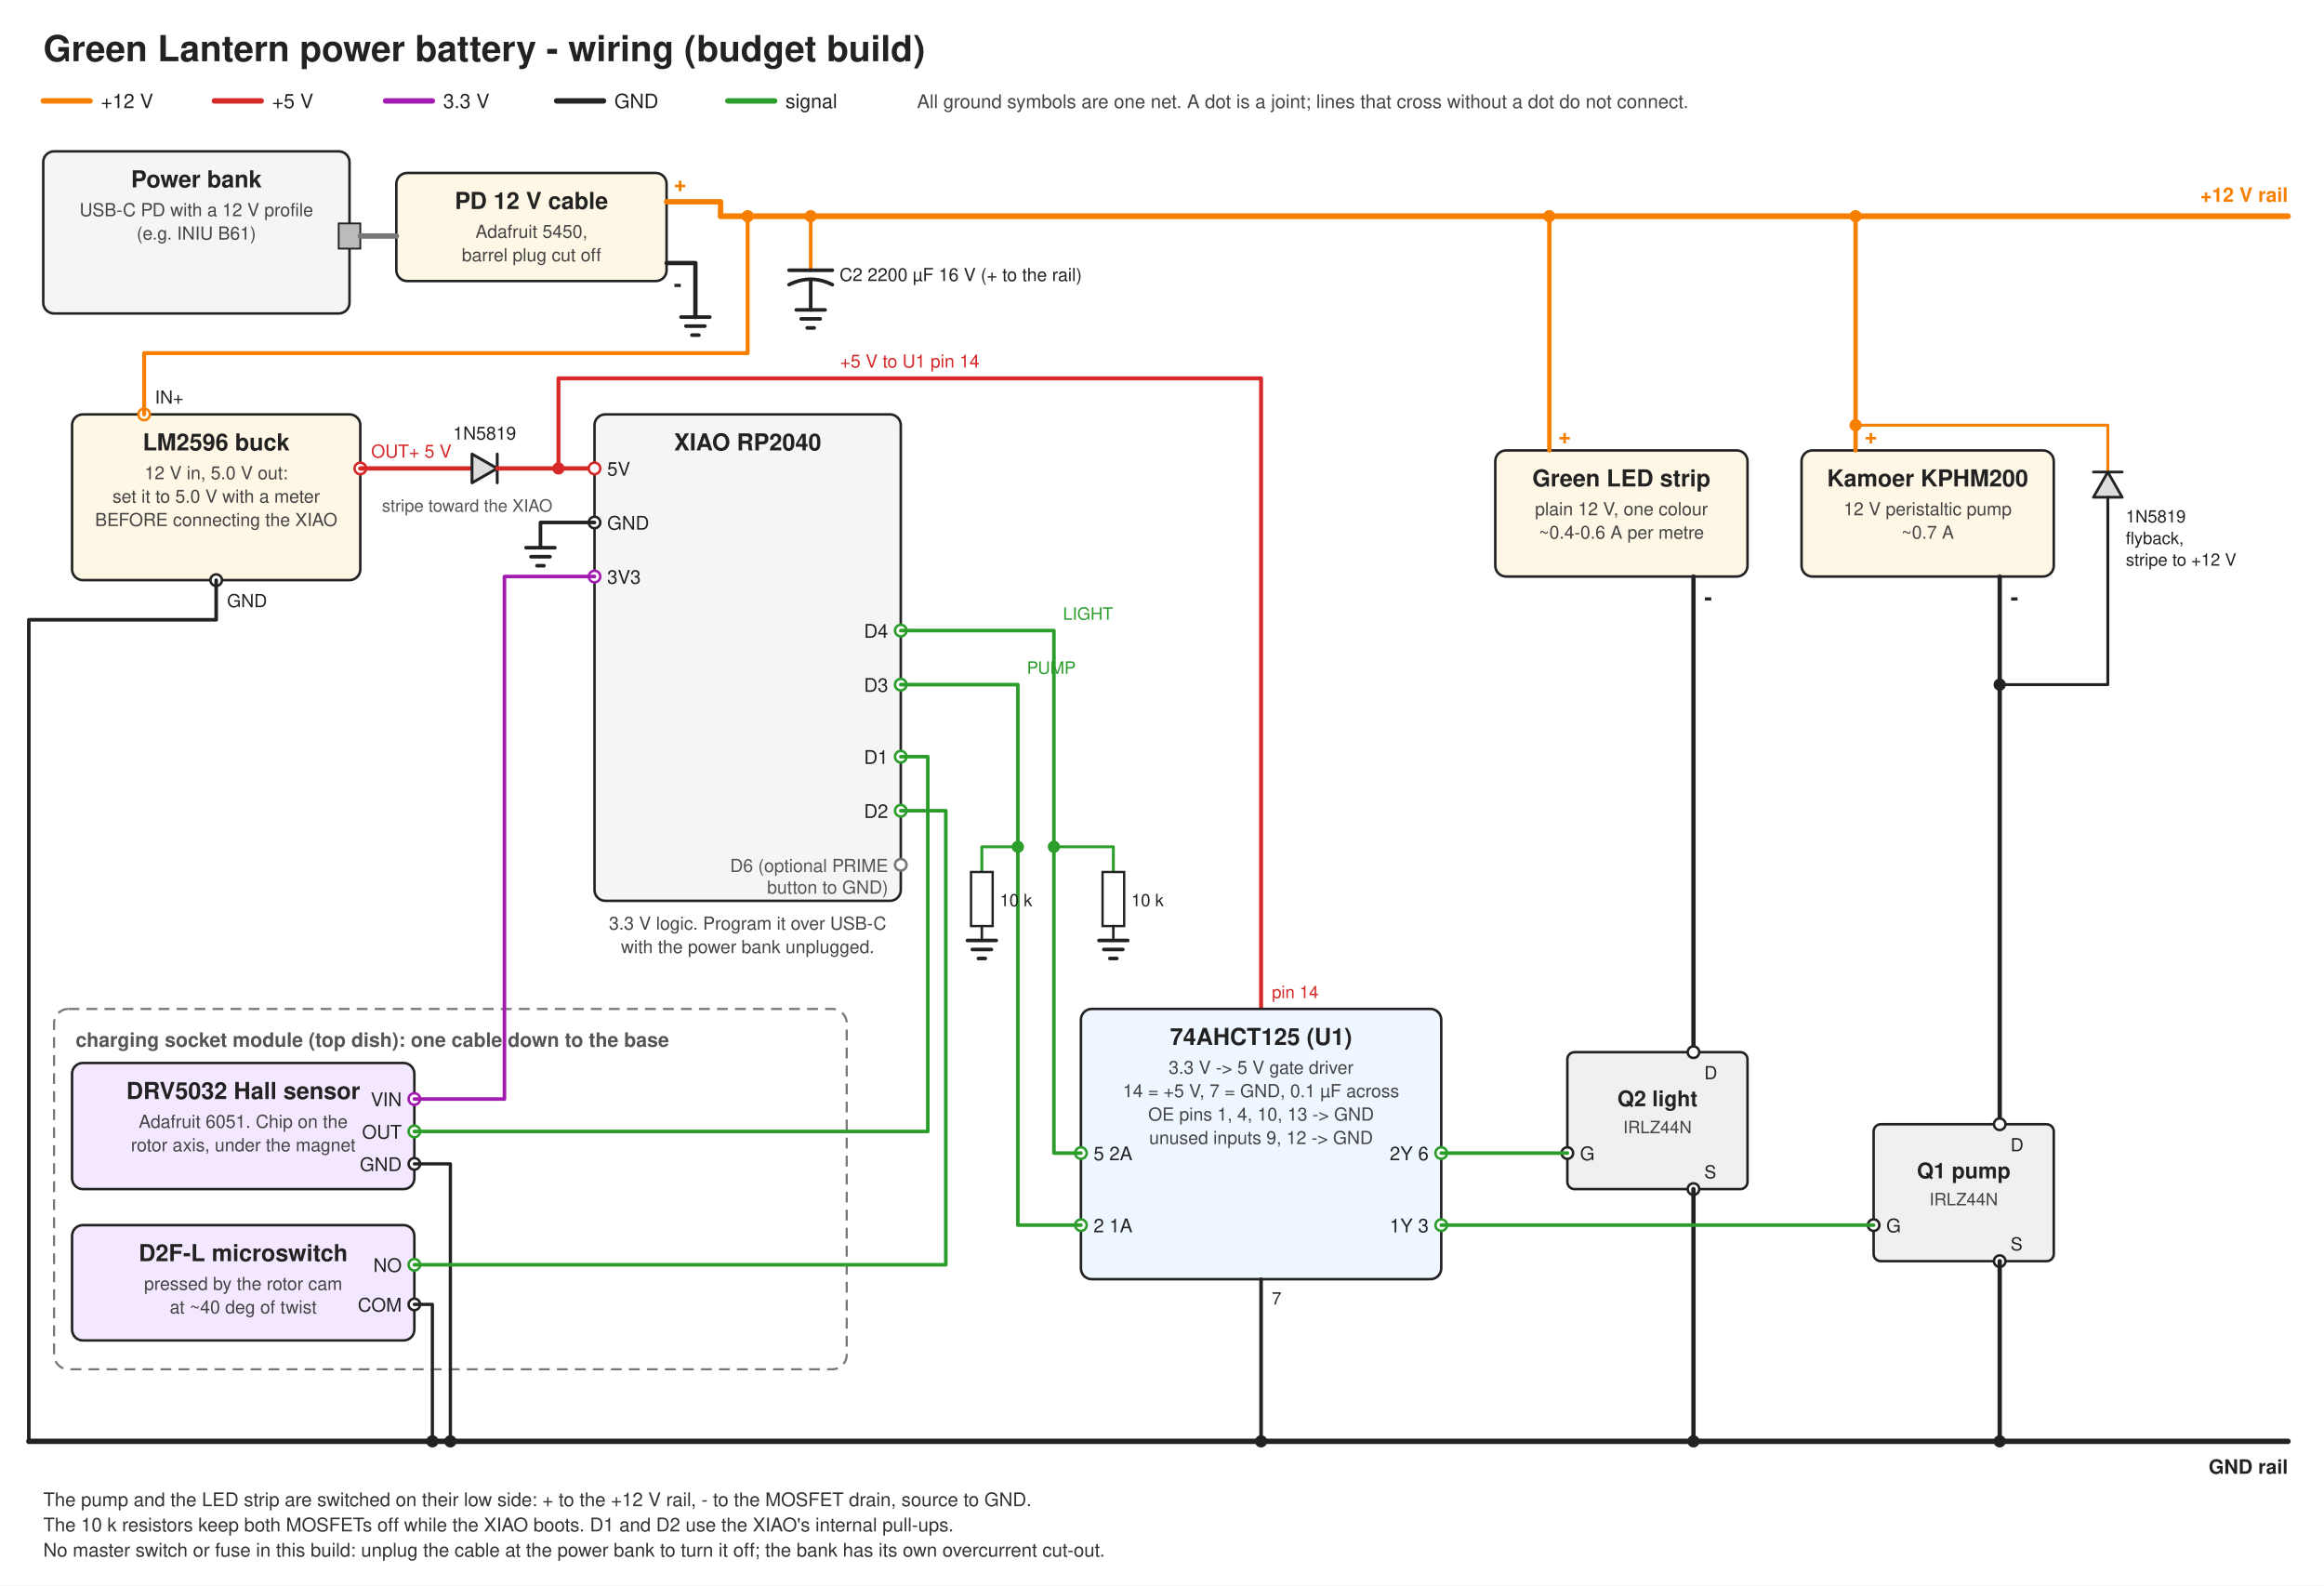
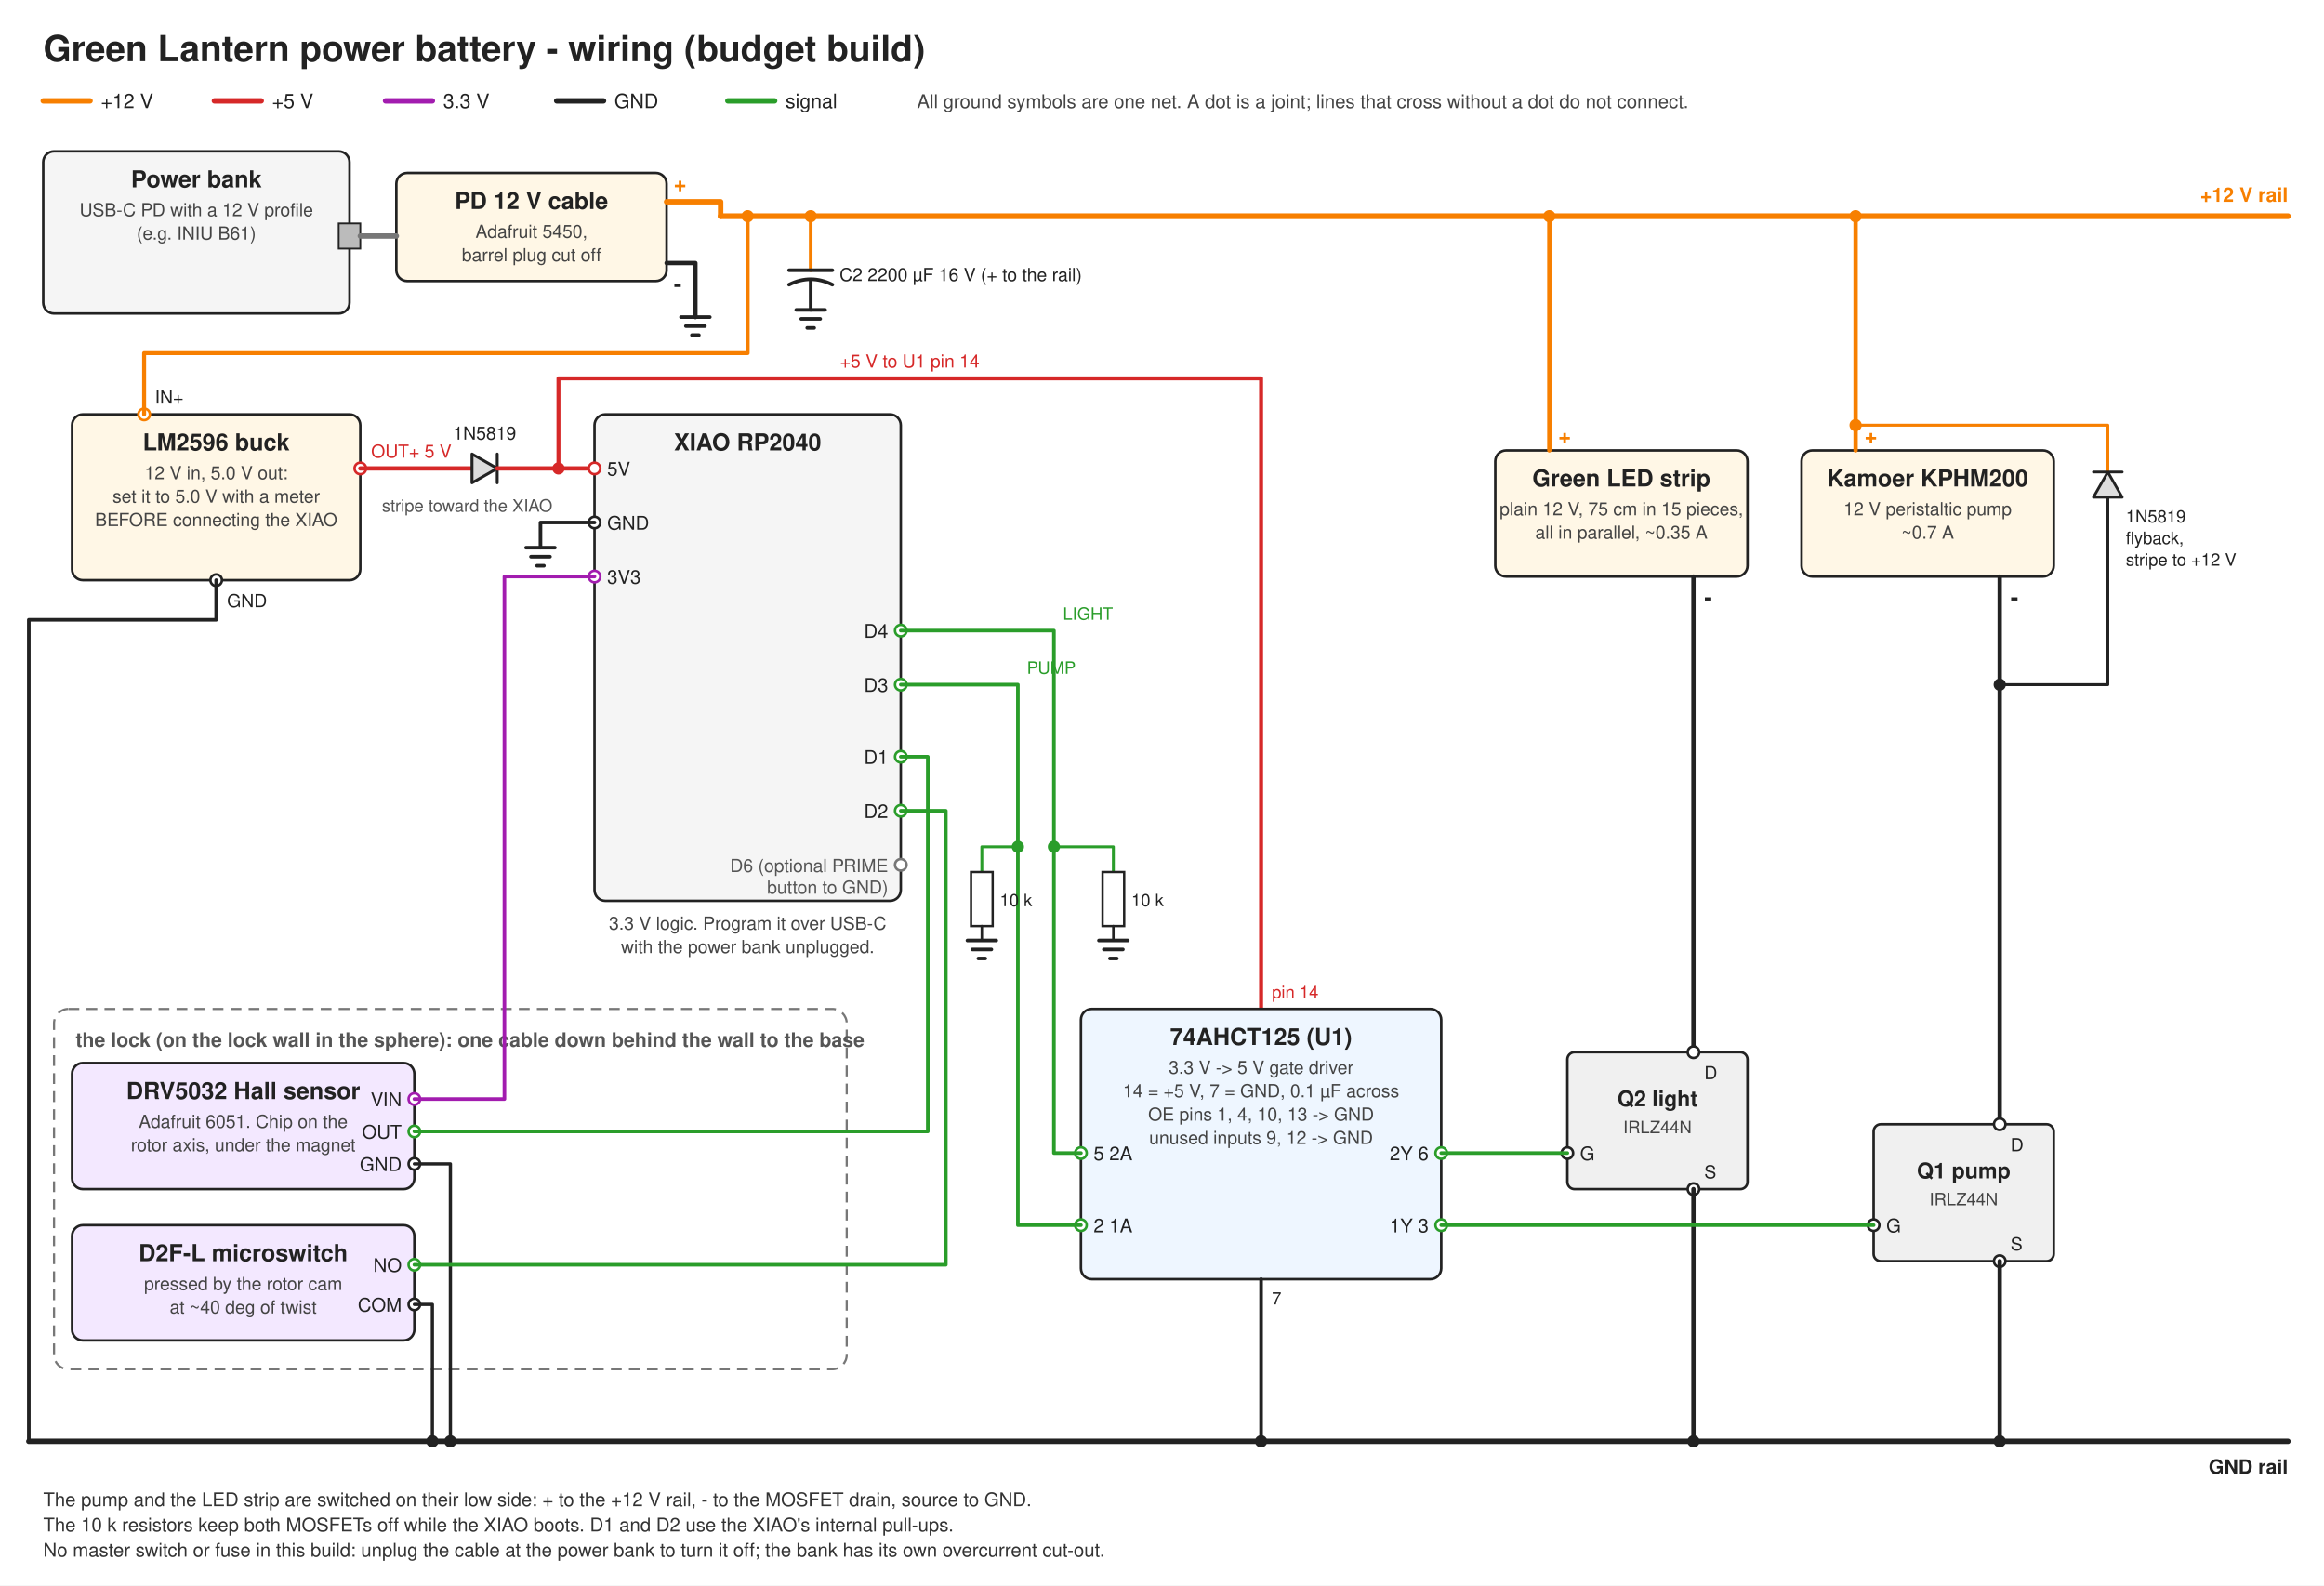
<svg xmlns="http://www.w3.org/2000/svg" viewBox="0 0 1290 880" width="1290" height="880" font-family="Helvetica, Arial, sans-serif" font-size="12" fill="#222222">
  <defs>
    <marker id="arr" viewBox="0 0 10 10" refX="9" refY="5" markerWidth="7" markerHeight="7" orient="auto-start-reverse">
      <path d="M0,0 L10,5 L0,10 z" fill="context-stroke" />
    </marker>
    <marker id="arrP" viewBox="0 0 10 10" refX="9" refY="5" markerWidth="7" markerHeight="7" orient="auto-start-reverse">
      <path d="M0,0 L10,5 L0,10 z" fill="#7c3aed" />
    </marker>
    <marker id="arrB" viewBox="0 0 10 10" refX="9" refY="5" markerWidth="7" markerHeight="7" orient="auto-start-reverse">
      <path d="M0,0 L10,5 L0,10 z" fill="#1d4ed8" />
    </marker>
    <marker id="arrGy" viewBox="0 0 10 10" refX="9" refY="5" markerWidth="7" markerHeight="7" orient="auto-start-reverse">
      <path d="M0,0 L10,5 L0,10 z" fill="#777777" />
    </marker>
    <marker id="arrG" viewBox="0 0 10 10" refX="9" refY="5" markerWidth="7" markerHeight="7" orient="auto-start-reverse">
      <path d="M0,0 L10,5 L0,10 z" fill="#2a9d2a" />
    </marker>
    <marker id="arrK" viewBox="0 0 10 10" refX="9" refY="5" markerWidth="7" markerHeight="7" orient="auto-start-reverse">
      <path d="M0,0 L10,5 L0,10 z" fill="#222222" />
    </marker>
    <marker id="arrO" viewBox="0 0 10 10" refX="9" refY="5" markerWidth="7" markerHeight="7" orient="auto-start-reverse">
      <path d="M0,0 L10,5 L0,10 z" fill="#f77f00" />
    </marker>
    <marker id="arrR" viewBox="0 0 10 10" refX="9" refY="5" markerWidth="7" markerHeight="7" orient="auto-start-reverse">
      <path d="M0,0 L10,5 L0,10 z" fill="#d62828" />
    </marker>
  </defs>
  <rect x="0" y="0" width="1290" height="880" fill="#ffffff" />
  <text x="24" y="34" font-size="20" text-anchor="start" font-weight="bold" fill="#222222">Green Lantern power battery - wiring (budget build)</text>
  <path d="M24,56 L50,56" fill="none" stroke="#f77f00" stroke-width="3" stroke-linecap="round" stroke-linejoin="round" />
  <text x="56" y="60" font-size="11" text-anchor="start" font-weight="normal" fill="#222222">+12 V</text>
  <path d="M119,56 L145,56" fill="none" stroke="#d62828" stroke-width="3" stroke-linecap="round" stroke-linejoin="round" />
  <text x="151" y="60" font-size="11" text-anchor="start" font-weight="normal" fill="#222222">+5 V</text>
  <path d="M214,56 L240,56" fill="none" stroke="#a21caf" stroke-width="3" stroke-linecap="round" stroke-linejoin="round" />
  <text x="246" y="60" font-size="11" text-anchor="start" font-weight="normal" fill="#222222">3.3 V</text>
  <path d="M309,56 L335,56" fill="none" stroke="#222222" stroke-width="3" stroke-linecap="round" stroke-linejoin="round" />
  <text x="341" y="60" font-size="11" text-anchor="start" font-weight="normal" fill="#222222">GND</text>
  <path d="M404,56 L430,56" fill="none" stroke="#2a9d2a" stroke-width="3" stroke-linecap="round" stroke-linejoin="round" />
  <text x="436" y="60" font-size="11" text-anchor="start" font-weight="normal" fill="#222222">signal</text>
  <text x="509" y="60" font-size="10.5" text-anchor="start" font-weight="normal" fill="#444">All ground symbols are one net. A dot is a joint; lines that cross without a dot do not connect.</text>
  <path d="M400,120 L1270,120" fill="none" stroke="#f77f00" stroke-width="3.2" stroke-linecap="round" stroke-linejoin="round" />
  <text x="1270" y="112" font-size="11" text-anchor="end" font-weight="bold" fill="#f77f00">+12 V rail</text>
  <path d="M16,800 L1270,800" fill="none" stroke="#222222" stroke-width="3" stroke-linecap="round" stroke-linejoin="round" />
  <text x="1270" y="818" font-size="11" text-anchor="end" font-weight="bold" fill="#222222">GND rail</text>
  <rect x="24" y="84" width="170" height="90" rx="6" fill="#f5f5f5" stroke="#222222" stroke-width="1.4" />
  <text x="109.0" y="104" font-size="13" text-anchor="middle" font-weight="bold" fill="#222222">Power bank</text>
  <text x="109.0" y="120" font-size="10" text-anchor="middle" font-weight="normal" fill="#444">USB-C PD with a 12 V profile</text>
  <text x="109.0" y="133" font-size="10" text-anchor="middle" font-weight="normal" fill="#444">(e.g. INIU B61)</text>
  <rect x="188" y="124" width="12" height="14" rx="0" fill="#bbbbbb" stroke="#222222" stroke-width="1" />
  <rect x="220" y="96" width="150" height="60" rx="6" fill="#fff7e6" stroke="#222222" stroke-width="1.4" />
  <text x="295.0" y="116" font-size="13" text-anchor="middle" font-weight="bold" fill="#222222">PD 12 V cable</text>
  <text x="295.0" y="132" font-size="10" text-anchor="middle" font-weight="normal" fill="#444">Adafruit 5450,</text>
  <text x="295.0" y="145" font-size="10" text-anchor="middle" font-weight="normal" fill="#444">barrel plug cut off</text>
  <path d="M200,131 L220,131" fill="none" stroke="#777777" stroke-width="3" stroke-linecap="round" stroke-linejoin="round" />
  <path d="M370,112 L400,112 L400,120" fill="none" stroke="#f77f00" stroke-width="3" stroke-linecap="round" stroke-linejoin="round" />
  <text x="374" y="106" font-size="12" text-anchor="start" font-weight="bold" fill="#f77f00">+</text>
  <path d="M370,146 L386,146 L386,176" fill="none" stroke="#222222" stroke-width="2.4" stroke-linecap="round" stroke-linejoin="round" />
  <path d="M378.0,176 L394.0,176 M380.72,181.0 L391.28,181.0 M384.08,186.0 L387.92,186.0" fill="none" stroke="#222222" stroke-width="2" stroke-linecap="round" stroke-linejoin="round" />
  <text x="374" y="162" font-size="13" text-anchor="start" font-weight="bold" fill="#222222">-</text>
  <path d="M450,120 L450,150" fill="none" stroke="#f77f00" stroke-width="2" stroke-linecap="round" stroke-linejoin="round" />
  <path d="M438,150 L462,150 M438,158 Q450,152 462,158" fill="none" stroke="#222222" stroke-width="2" stroke-linecap="round" stroke-linejoin="round" />
  <path d="M450,156 L450,172" fill="none" stroke="#222222" stroke-width="2" stroke-linecap="round" stroke-linejoin="round" />
  <path d="M442.0,172 L458.0,172 M444.72,177.0 L455.28,177.0 M448.08,182.0 L451.92,182.0" fill="none" stroke="#222222" stroke-width="2" stroke-linecap="round" stroke-linejoin="round" />
  <text x="466" y="156" font-size="10" text-anchor="start" font-weight="normal" fill="#222222">C2 2200 µF 16 V (+ to the rail)</text>
  <circle cx="450" cy="120" r="3.4" fill="#f77f00" />
  <rect x="40" y="230" width="160" height="92" rx="6" fill="#fff7e6" stroke="#222222" stroke-width="1.4" />
  <text x="120.0" y="250" font-size="13" text-anchor="middle" font-weight="bold" fill="#222222">LM2596 buck</text>
  <text x="120.0" y="266" font-size="10" text-anchor="middle" font-weight="normal" fill="#444">12 V in, 5.0 V out:</text>
  <text x="120.0" y="279" font-size="10" text-anchor="middle" font-weight="normal" fill="#444">set it to 5.0 V with a meter</text>
  <text x="120.0" y="292" font-size="10" text-anchor="middle" font-weight="normal" fill="#444">BEFORE connecting the XIAO</text>
  <circle cx="80" cy="230" r="3.2" fill="#ffffff" stroke="#f77f00" stroke-width="1.4" />
  <text x="86" y="224" font-size="10" text-anchor="start" font-weight="normal" fill="#222222">IN+</text>
  <path d="M80,230 L80,196 L415,196 L415,120" fill="none" stroke="#f77f00" stroke-width="2.2" stroke-linecap="round" stroke-linejoin="round" />
  <circle cx="415" cy="120" r="3.4" fill="#f77f00" />
  <circle cx="120" cy="322" r="3.2" fill="#ffffff" stroke="#222222" stroke-width="1.4" />
  <text x="126" y="337" font-size="10" text-anchor="start" font-weight="normal" fill="#222222">GND</text>
  <path d="M120,322 L120,344 L16,344 L16,800" fill="none" stroke="#222222" stroke-width="2" stroke-linecap="round" stroke-linejoin="round" />
  <circle cx="200" cy="260" r="3.2" fill="#ffffff" stroke="#d62828" stroke-width="1.4" />
  <text x="207" y="264" font-size="10.5" text-anchor="start" font-weight="normal" fill="#222222" />
  <text x="206" y="254" font-size="10" text-anchor="start" font-weight="normal" fill="#d62828">OUT+ 5 V</text>
  <path d="M200,260 L262,260" fill="none" stroke="#d62828" stroke-width="2.4" stroke-linecap="round" stroke-linejoin="round" />
  <path d="M262,252 L262,268 L276,260 Z M276,252 L276,268" fill="#dddddd" stroke="#222222" stroke-width="1.6" stroke-linecap="round" stroke-linejoin="round" />
  <text x="269" y="244" font-size="10" text-anchor="middle" font-weight="normal" fill="#222222">1N5819</text>
  <text x="212" y="284" font-size="9.5" text-anchor="start" font-weight="normal" fill="#555">stripe toward the XIAO</text>
  <path d="M276,260 L330,260" fill="none" stroke="#d62828" stroke-width="2.4" stroke-linecap="round" stroke-linejoin="round" />
  <rect x="330" y="230" width="170" height="270" rx="6" fill="#f5f5f5" stroke="#222222" stroke-width="1.4" />
  <text x="415.0" y="250" font-size="13" text-anchor="middle" font-weight="bold" fill="#222222">XIAO RP2040</text>
  <text x="415.0" y="516" font-size="10" text-anchor="middle" font-weight="normal" fill="#444">3.3 V logic. Program it over USB-C</text>
  <text x="415.0" y="529" font-size="10" text-anchor="middle" font-weight="normal" fill="#444">with the power bank unplugged.</text>
  <circle cx="330" cy="260" r="3.2" fill="#ffffff" stroke="#d62828" stroke-width="1.4" />
  <text x="337" y="264" font-size="10.5" text-anchor="start" font-weight="normal" fill="#222222">5V</text>
  <circle cx="330" cy="290" r="3.2" fill="#ffffff" stroke="#222222" stroke-width="1.4" />
  <text x="337" y="294" font-size="10.5" text-anchor="start" font-weight="normal" fill="#222222">GND</text>
  <circle cx="330" cy="320" r="3.2" fill="#ffffff" stroke="#a21caf" stroke-width="1.4" />
  <text x="337" y="324" font-size="10.5" text-anchor="start" font-weight="normal" fill="#222222">3V3</text>
  <circle cx="500" cy="350" r="3.2" fill="#ffffff" stroke="#2a9d2a" stroke-width="1.4" />
  <text x="493" y="354" font-size="10.5" text-anchor="end" font-weight="normal" fill="#222222">D4</text>
  <circle cx="500" cy="380" r="3.2" fill="#ffffff" stroke="#2a9d2a" stroke-width="1.4" />
  <text x="493" y="384" font-size="10.5" text-anchor="end" font-weight="normal" fill="#222222">D3</text>
  <circle cx="500" cy="420" r="3.2" fill="#ffffff" stroke="#2a9d2a" stroke-width="1.4" />
  <text x="493" y="424" font-size="10.5" text-anchor="end" font-weight="normal" fill="#222222">D1</text>
  <circle cx="500" cy="450" r="3.2" fill="#ffffff" stroke="#2a9d2a" stroke-width="1.4" />
  <text x="493" y="454" font-size="10.5" text-anchor="end" font-weight="normal" fill="#222222">D2</text>
  <circle cx="500" cy="480" r="3.2" fill="#ffffff" stroke="#777777" stroke-width="1.4" />
  <text x="493" y="484" font-size="10" text-anchor="end" font-weight="normal" fill="#555">D6 (optional PRIME</text>
  <text x="493" y="496" font-size="10" text-anchor="end" font-weight="normal" fill="#555">button to GND)</text>
  <path d="M330,290 L300,290 L300,304" fill="none" stroke="#222222" stroke-width="2" stroke-linecap="round" stroke-linejoin="round" />
  <path d="M292.0,304 L308.0,304 M294.72,309.0 L305.28,309.0 M298.08,314.0 L301.92,314.0" fill="none" stroke="#222222" stroke-width="2" stroke-linecap="round" stroke-linejoin="round" />
  <circle cx="310" cy="260" r="3.4" fill="#d62828" />
  <path d="M310,260 L310,210 L700,210 L700,560" fill="none" stroke="#d62828" stroke-width="2.2" stroke-linecap="round" stroke-linejoin="round" />
  <text x="505" y="204" font-size="10" text-anchor="middle" font-weight="normal" fill="#d62828">+5 V to U1 pin 14</text>
  <rect x="600" y="560" width="200" height="150" rx="6" fill="#eef6ff" stroke="#222222" stroke-width="1.4" />
  <text x="700.0" y="580" font-size="13" text-anchor="middle" font-weight="bold" fill="#222222">74AHCT125 (U1)</text>
  <text x="700.0" y="596" font-size="10" text-anchor="middle" font-weight="normal" fill="#444">3.3 V -&gt; 5 V gate driver</text>
  <text x="700.0" y="609" font-size="10" text-anchor="middle" font-weight="normal" fill="#444">14 = +5 V, 7 = GND, 0.1 µF across</text>
  <text x="700.0" y="622" font-size="10" text-anchor="middle" font-weight="normal" fill="#444">OE pins 1, 4, 10, 13 -&gt; GND</text>
  <text x="700.0" y="635" font-size="10" text-anchor="middle" font-weight="normal" fill="#444">unused inputs 9, 12 -&gt; GND</text>
  <text x="706" y="554" font-size="9.5" text-anchor="start" font-weight="normal" fill="#d62828">pin 14</text>
  <circle cx="600" cy="640" r="3.2" fill="#ffffff" stroke="#2a9d2a" stroke-width="1.4" />
  <text x="607" y="644" font-size="10.5" text-anchor="start" font-weight="normal" fill="#222222">5  2A</text>
  <circle cx="800" cy="640" r="3.2" fill="#ffffff" stroke="#2a9d2a" stroke-width="1.4" />
  <text x="793" y="644" font-size="10.5" text-anchor="end" font-weight="normal" fill="#222222">2Y  6</text>
  <circle cx="600" cy="680" r="3.2" fill="#ffffff" stroke="#2a9d2a" stroke-width="1.4" />
  <text x="607" y="684" font-size="10.5" text-anchor="start" font-weight="normal" fill="#222222">2  1A</text>
  <circle cx="800" cy="680" r="3.2" fill="#ffffff" stroke="#2a9d2a" stroke-width="1.4" />
  <text x="793" y="684" font-size="10.5" text-anchor="end" font-weight="normal" fill="#222222">1Y  3</text>
  <path d="M700.0,710 L700.0,800" fill="none" stroke="#222222" stroke-width="2" stroke-linecap="round" stroke-linejoin="round" />
  <text x="706.0" y="724" font-size="9.5" text-anchor="start" font-weight="normal" fill="#222222">7</text>
  <circle cx="700.0" cy="800" r="3.4" fill="#222222" />
  <path d="M500,350 L585,350 L585,640 L600,640" fill="none" stroke="#2a9d2a" stroke-width="2" stroke-linecap="round" stroke-linejoin="round" />
  <path d="M500,380 L565,380 L565,680 L600,680" fill="none" stroke="#2a9d2a" stroke-width="2" stroke-linecap="round" stroke-linejoin="round" />
  <text x="590" y="344" font-size="9.5" text-anchor="start" font-weight="normal" fill="#2a9d2a">LIGHT</text>
  <text x="570" y="374" font-size="9.5" text-anchor="start" font-weight="normal" fill="#2a9d2a">PUMP</text>
  <circle cx="585" cy="470" r="3.4" fill="#2a9d2a" />
  <path d="M585,470 L618,470 L618,484" fill="none" stroke="#2a9d2a" stroke-width="1.6" stroke-linecap="round" stroke-linejoin="round" />
  <rect x="612" y="484" width="12" height="30" rx="0" fill="#ffffff" stroke="#222222" stroke-width="1.3" />
  <text x="628" y="503" font-size="9.5" text-anchor="start" font-weight="normal" fill="#222222">10 k</text>
  <path d="M618,514 L618,522" fill="none" stroke="#222222" stroke-width="1.4" stroke-linecap="round" stroke-linejoin="round" />
  <path d="M610.0,522 L626.0,522 M612.72,527.0 L623.28,527.0 M616.08,532.0 L619.92,532.0" fill="none" stroke="#222222" stroke-width="2" stroke-linecap="round" stroke-linejoin="round" />
  <circle cx="565" cy="470" r="3.4" fill="#2a9d2a" />
  <path d="M565,470 L545,470 L545,484" fill="none" stroke="#2a9d2a" stroke-width="1.6" stroke-linecap="round" stroke-linejoin="round" />
  <rect x="539" y="484" width="12" height="30" rx="0" fill="#ffffff" stroke="#222222" stroke-width="1.3" />
  <text x="555" y="503" font-size="9.5" text-anchor="start" font-weight="normal" fill="#222222">10 k</text>
  <path d="M545,514 L545,522" fill="none" stroke="#222222" stroke-width="1.4" stroke-linecap="round" stroke-linejoin="round" />
  <path d="M537.0,522 L553.0,522 M539.72,527.0 L550.28,527.0 M543.08,532.0 L546.92,532.0" fill="none" stroke="#222222" stroke-width="2" stroke-linecap="round" stroke-linejoin="round" />
  <rect x="830" y="250" width="140" height="70" rx="6" fill="#fff7e6" stroke="#222222" stroke-width="1.4" />
  <text x="900.0" y="270" font-size="13" text-anchor="middle" font-weight="bold" fill="#222222">Green LED strip</text>
-   <text x="900.0" y="286" font-size="10" text-anchor="middle" font-weight="normal" fill="#444">plain 12 V, one colour</text>
-   <text x="900.0" y="299" font-size="10" text-anchor="middle" font-weight="normal" fill="#444">~0.4-0.6 A per metre</text>
+   <text x="900.0" y="286" font-size="10" text-anchor="middle" font-weight="normal" fill="#444">plain 12 V, 75 cm in 15 pieces,</text>
+   <text x="900.0" y="299" font-size="10" text-anchor="middle" font-weight="normal" fill="#444">all in parallel, ~0.35 A</text>
  <path d="M860,120 L860,250" fill="none" stroke="#f77f00" stroke-width="2.4" stroke-linecap="round" stroke-linejoin="round" />
  <circle cx="860" cy="120" r="3.4" fill="#f77f00" />
  <text x="865" y="246" font-size="12" text-anchor="start" font-weight="bold" fill="#f77f00">+</text>
  <path d="M940,320 L940,584" fill="none" stroke="#222222" stroke-width="2.4" stroke-linecap="round" stroke-linejoin="round" />
  <text x="946" y="336" font-size="13" text-anchor="start" font-weight="bold" fill="#222222">-</text>
  <rect x="870" y="584" width="100" height="76" rx="4" fill="#f0f0f0" stroke="#222222" stroke-width="1.4" />
  <text x="920" y="614" font-size="12" text-anchor="middle" font-weight="bold" fill="#222222">Q2 light</text>
  <text x="920" y="629" font-size="9.5" text-anchor="middle" font-weight="normal" fill="#444">IRLZ44N</text>
  <circle cx="940" cy="584" r="3.2" fill="#ffffff" stroke="#222222" stroke-width="1.4" />
  <text x="946" y="599" font-size="10" text-anchor="start" font-weight="normal" fill="#222222">D</text>
  <circle cx="870" cy="640" r="3.2" fill="#ffffff" stroke="#222222" stroke-width="1.4" />
  <text x="877" y="644" font-size="10.5" text-anchor="start" font-weight="normal" fill="#222222">G</text>
  <circle cx="940" cy="660" r="3.2" fill="#ffffff" stroke="#222222" stroke-width="1.4" />
  <text x="946" y="654" font-size="10" text-anchor="start" font-weight="normal" fill="#222222">S</text>
  <path d="M940,660 L940,800" fill="none" stroke="#222222" stroke-width="2.4" stroke-linecap="round" stroke-linejoin="round" />
  <circle cx="940" cy="800" r="3.4" fill="#222222" />
  <path d="M800,640 L870,640" fill="none" stroke="#2a9d2a" stroke-width="2" stroke-linecap="round" stroke-linejoin="round" />
  <rect x="1000" y="250" width="140" height="70" rx="6" fill="#fff7e6" stroke="#222222" stroke-width="1.4" />
  <text x="1070.0" y="270" font-size="13" text-anchor="middle" font-weight="bold" fill="#222222">Kamoer KPHM200</text>
  <text x="1070.0" y="286" font-size="10" text-anchor="middle" font-weight="normal" fill="#444">12 V peristaltic pump</text>
  <text x="1070.0" y="299" font-size="10" text-anchor="middle" font-weight="normal" fill="#444">~0.7 A</text>
  <path d="M1030,120 L1030,250" fill="none" stroke="#f77f00" stroke-width="2.4" stroke-linecap="round" stroke-linejoin="round" />
  <circle cx="1030" cy="120" r="3.4" fill="#f77f00" />
  <text x="1035" y="246" font-size="12" text-anchor="start" font-weight="bold" fill="#f77f00">+</text>
  <path d="M1110,320 L1110,624" fill="none" stroke="#222222" stroke-width="2.4" stroke-linecap="round" stroke-linejoin="round" />
  <text x="1116" y="336" font-size="13" text-anchor="start" font-weight="bold" fill="#222222">-</text>
  <rect x="1040" y="624" width="100" height="76" rx="4" fill="#f0f0f0" stroke="#222222" stroke-width="1.4" />
  <text x="1090" y="654" font-size="12" text-anchor="middle" font-weight="bold" fill="#222222">Q1 pump</text>
  <text x="1090" y="669" font-size="9.5" text-anchor="middle" font-weight="normal" fill="#444">IRLZ44N</text>
  <circle cx="1110" cy="624" r="3.2" fill="#ffffff" stroke="#222222" stroke-width="1.4" />
  <text x="1116" y="639" font-size="10" text-anchor="start" font-weight="normal" fill="#222222">D</text>
  <circle cx="1040" cy="680" r="3.2" fill="#ffffff" stroke="#222222" stroke-width="1.4" />
  <text x="1047" y="684" font-size="10.5" text-anchor="start" font-weight="normal" fill="#222222">G</text>
  <circle cx="1110" cy="700" r="3.2" fill="#ffffff" stroke="#222222" stroke-width="1.4" />
  <text x="1116" y="694" font-size="10" text-anchor="start" font-weight="normal" fill="#222222">S</text>
  <path d="M1110,700 L1110,800" fill="none" stroke="#222222" stroke-width="2.4" stroke-linecap="round" stroke-linejoin="round" />
  <circle cx="1110" cy="800" r="3.4" fill="#222222" />
  <path d="M800,680 L1040,680" fill="none" stroke="#2a9d2a" stroke-width="2" stroke-linecap="round" stroke-linejoin="round" />
  <path d="M1030,236 L1170,236 L1170,262" fill="none" stroke="#f77f00" stroke-width="1.6" stroke-linecap="round" stroke-linejoin="round" />
  <circle cx="1030" cy="236" r="3.4" fill="#f77f00" />
  <path d="M1162,276 L1178,276 L1170,262 Z M1162,262 L1178,262" fill="#dddddd" stroke="#222222" stroke-width="1.5" stroke-linecap="round" stroke-linejoin="round" />
  <path d="M1170,276 L1170,380 L1110,380" fill="none" stroke="#222222" stroke-width="1.6" stroke-linecap="round" stroke-linejoin="round" />
  <circle cx="1110" cy="380" r="3.4" fill="#222222" />
  <text x="1180" y="290" font-size="9.5" text-anchor="start" font-weight="normal" fill="#222222">1N5819</text>
  <text x="1180" y="302" font-size="9.5" text-anchor="start" font-weight="normal" fill="#222222">flyback,</text>
  <text x="1180" y="314" font-size="9.5" text-anchor="start" font-weight="normal" fill="#222222">stripe to +12 V</text>
  <rect x="30" y="560" width="440" height="200" rx="8" fill="none" stroke="#777777" stroke-width="1.2" stroke-dasharray="6,4" />
  <rect x="38" y="568" width="392" height="17" rx="0" fill="#ffffff" stroke="#ffffff" stroke-width="0" />
-   <text x="42" y="581" font-size="11" text-anchor="start" font-weight="bold" fill="#555">charging socket module (top dish): one cable down to the base</text>
+   <text x="42" y="581" font-size="11" text-anchor="start" font-weight="bold" fill="#555">the lock (on the lock wall in the sphere): one cable down behind the wall to the base</text>
  <rect x="40" y="590" width="190" height="70" rx="6" fill="#f3e8ff" stroke="#222222" stroke-width="1.4" />
  <text x="135.0" y="610" font-size="13" text-anchor="middle" font-weight="bold" fill="#222222">DRV5032 Hall sensor</text>
  <text x="135.0" y="626" font-size="10" text-anchor="middle" font-weight="normal" fill="#444">Adafruit 6051. Chip on the</text>
  <text x="135.0" y="639" font-size="10" text-anchor="middle" font-weight="normal" fill="#444">rotor axis, under the magnet</text>
  <circle cx="230" cy="610" r="3.2" fill="#ffffff" stroke="#a21caf" stroke-width="1.4" />
  <text x="223" y="614" font-size="10.5" text-anchor="end" font-weight="normal" fill="#222222">VIN</text>
  <circle cx="230" cy="628" r="3.2" fill="#ffffff" stroke="#2a9d2a" stroke-width="1.4" />
  <text x="223" y="632" font-size="10.5" text-anchor="end" font-weight="normal" fill="#222222">OUT</text>
  <circle cx="230" cy="646" r="3.2" fill="#ffffff" stroke="#222222" stroke-width="1.4" />
  <text x="223" y="650" font-size="10.5" text-anchor="end" font-weight="normal" fill="#222222">GND</text>
  <path d="M230,610 L280,610 L280,320 L330,320" fill="none" stroke="#a21caf" stroke-width="2" stroke-linecap="round" stroke-linejoin="round" />
  <path d="M230,628 L515,628 L515,420 L500,420" fill="none" stroke="#2a9d2a" stroke-width="2" stroke-linecap="round" stroke-linejoin="round" />
  <path d="M230,646 L250,646 L250,800" fill="none" stroke="#222222" stroke-width="1.8" stroke-linecap="round" stroke-linejoin="round" />
  <circle cx="250" cy="800" r="3.4" fill="#222222" />
  <rect x="40" y="680" width="190" height="64" rx="6" fill="#f3e8ff" stroke="#222222" stroke-width="1.4" />
  <text x="135.0" y="700" font-size="13" text-anchor="middle" font-weight="bold" fill="#222222">D2F-L microswitch</text>
  <text x="135.0" y="716" font-size="10" text-anchor="middle" font-weight="normal" fill="#444">pressed by the rotor cam</text>
  <text x="135.0" y="729" font-size="10" text-anchor="middle" font-weight="normal" fill="#444">at ~40 deg of twist</text>
  <circle cx="230" cy="702" r="3.2" fill="#ffffff" stroke="#2a9d2a" stroke-width="1.4" />
  <text x="223" y="706" font-size="10.5" text-anchor="end" font-weight="normal" fill="#222222">NO</text>
  <circle cx="230" cy="724" r="3.2" fill="#ffffff" stroke="#222222" stroke-width="1.4" />
  <text x="223" y="728" font-size="10.5" text-anchor="end" font-weight="normal" fill="#222222">COM</text>
  <path d="M230,702 L525,702 L525,450 L500,450" fill="none" stroke="#2a9d2a" stroke-width="2" stroke-linecap="round" stroke-linejoin="round" />
  <path d="M230,724 L240,724 L240,800" fill="none" stroke="#222222" stroke-width="1.8" stroke-linecap="round" stroke-linejoin="round" />
  <circle cx="240" cy="800" r="3.4" fill="#222222" />
  <text x="24" y="836" font-size="10.5" text-anchor="start" font-weight="normal" fill="#333">The pump and the LED strip are switched on their low side: + to the +12 V rail, - to the MOSFET drain, source to GND.</text>
  <text x="24" y="850" font-size="10.5" text-anchor="start" font-weight="normal" fill="#333">The 10 k resistors keep both MOSFETs off while the XIAO boots. D1 and D2 use the XIAO's internal pull-ups.</text>
  <text x="24" y="864" font-size="10.5" text-anchor="start" font-weight="normal" fill="#333">No master switch or fuse in this build: unplug the cable at the power bank to turn it off; the bank has its own overcurrent cut-out.</text>
</svg>
